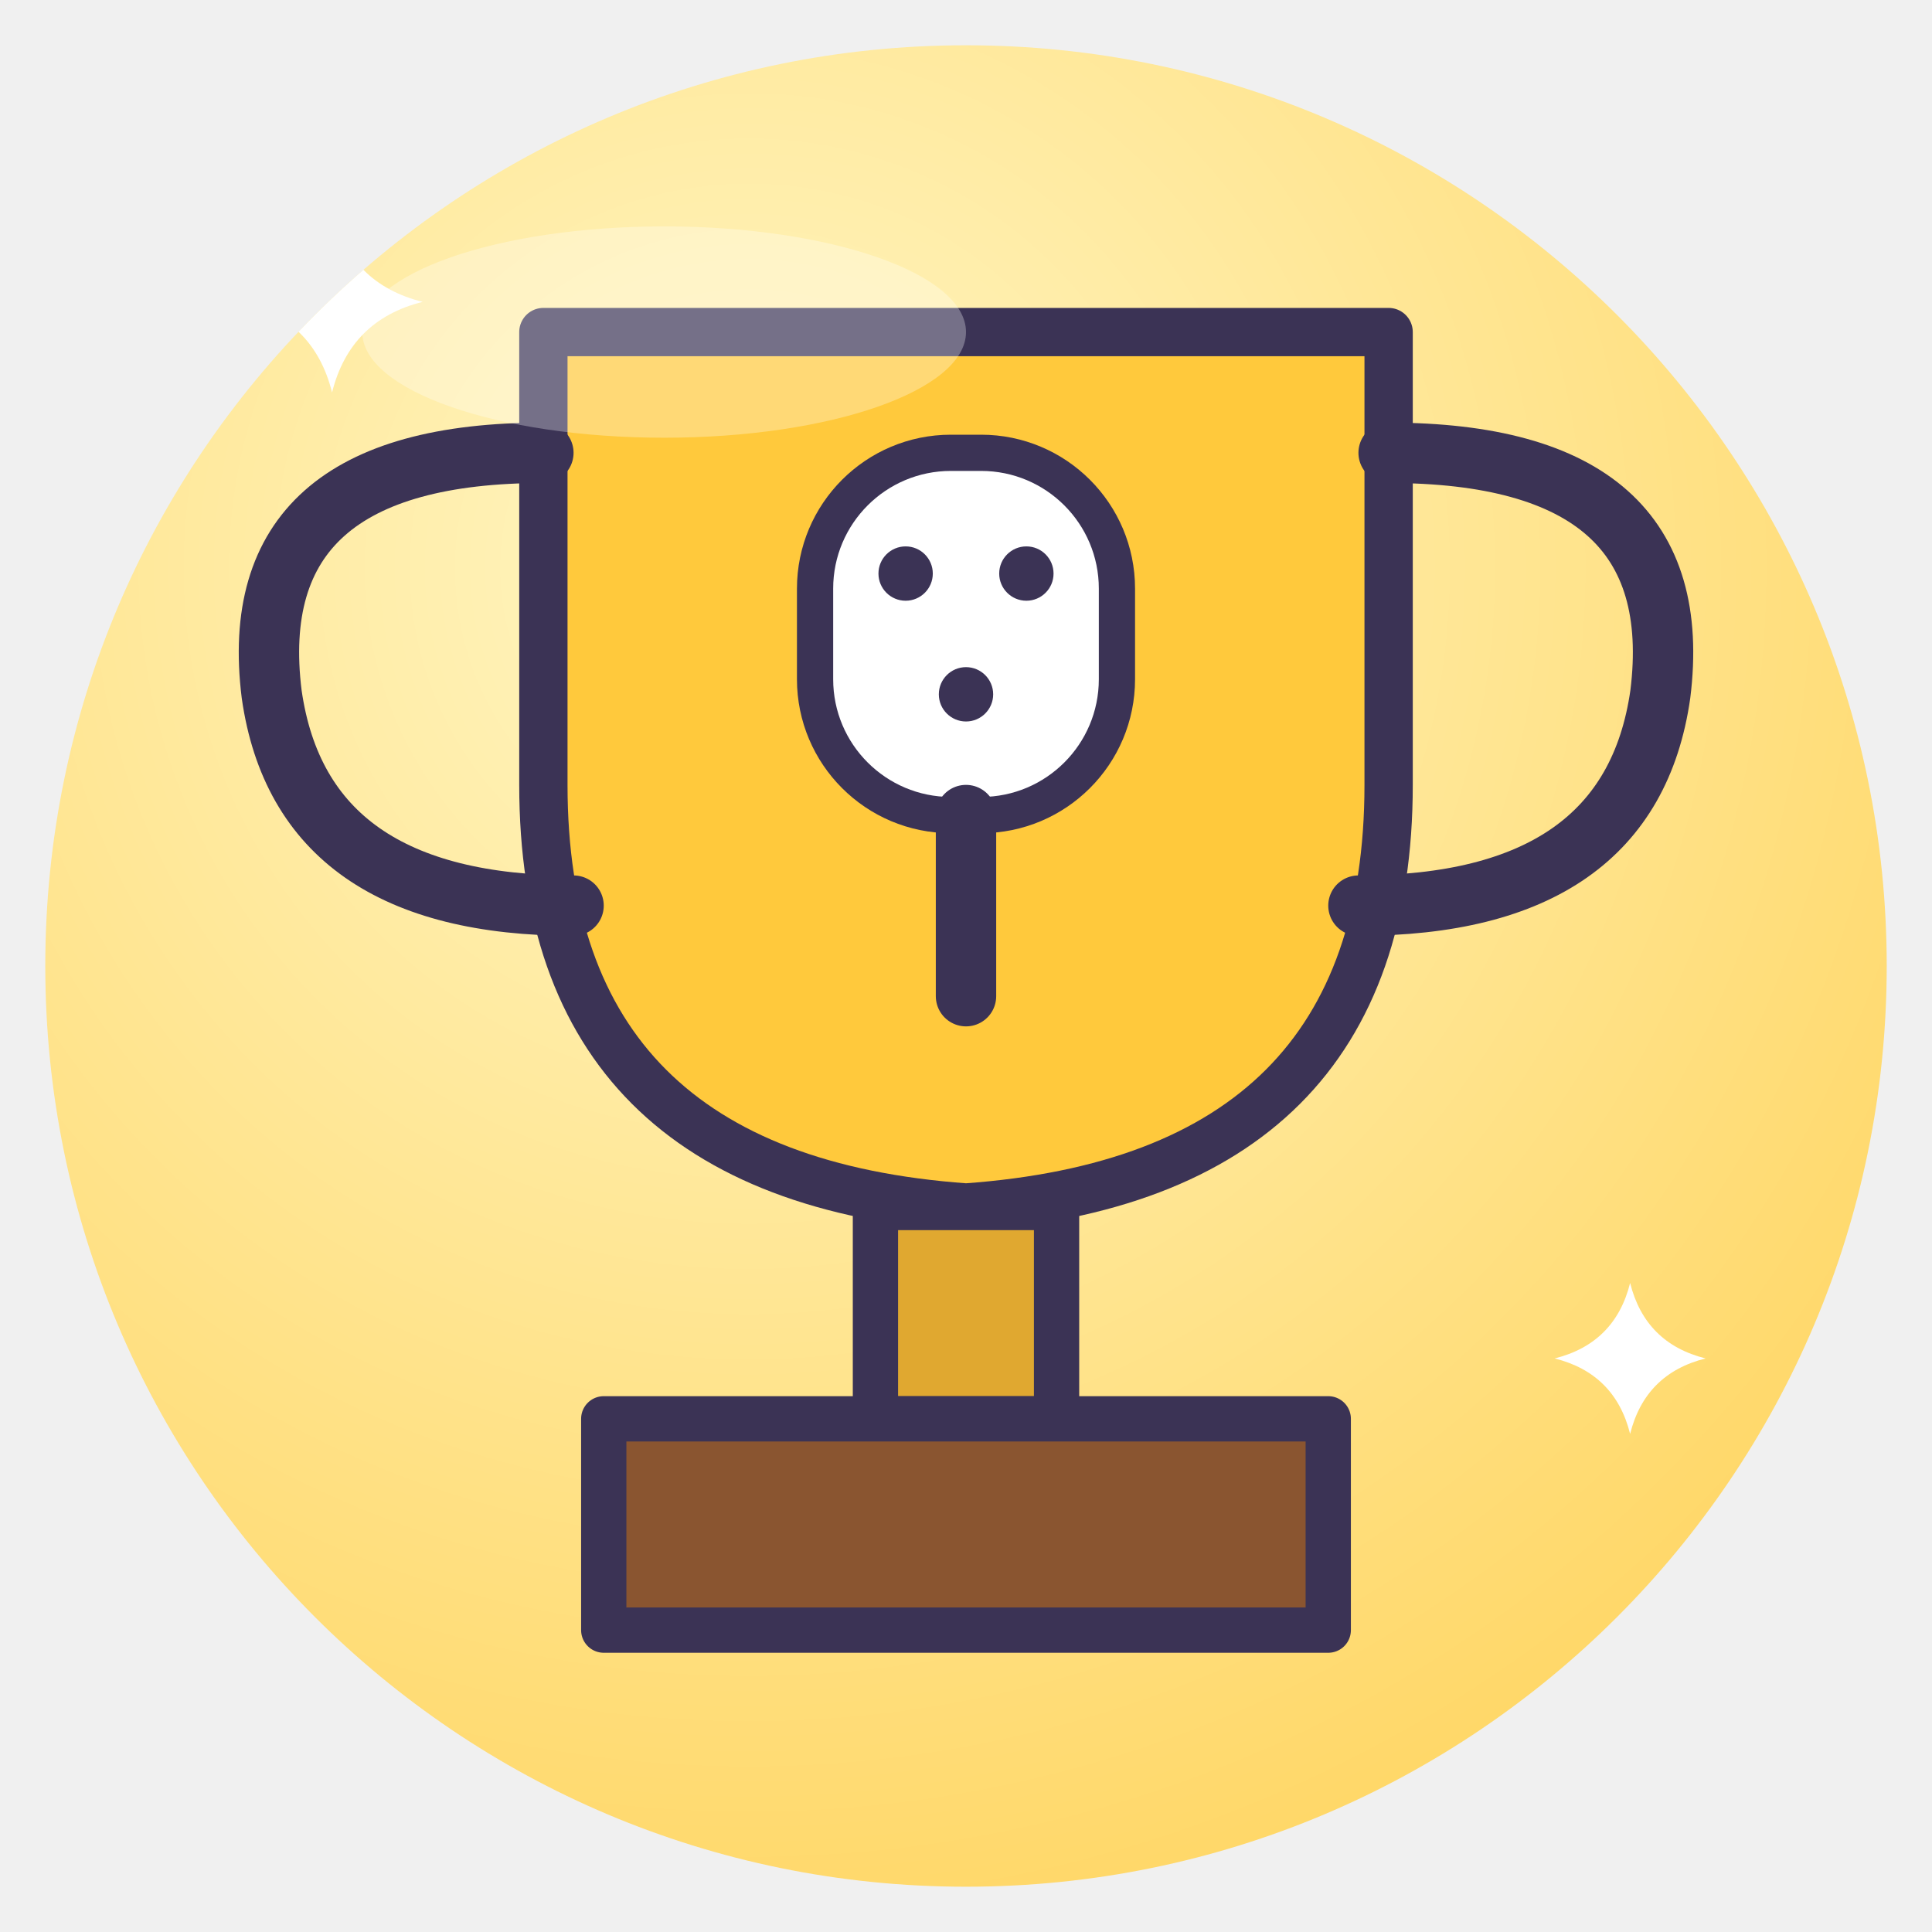
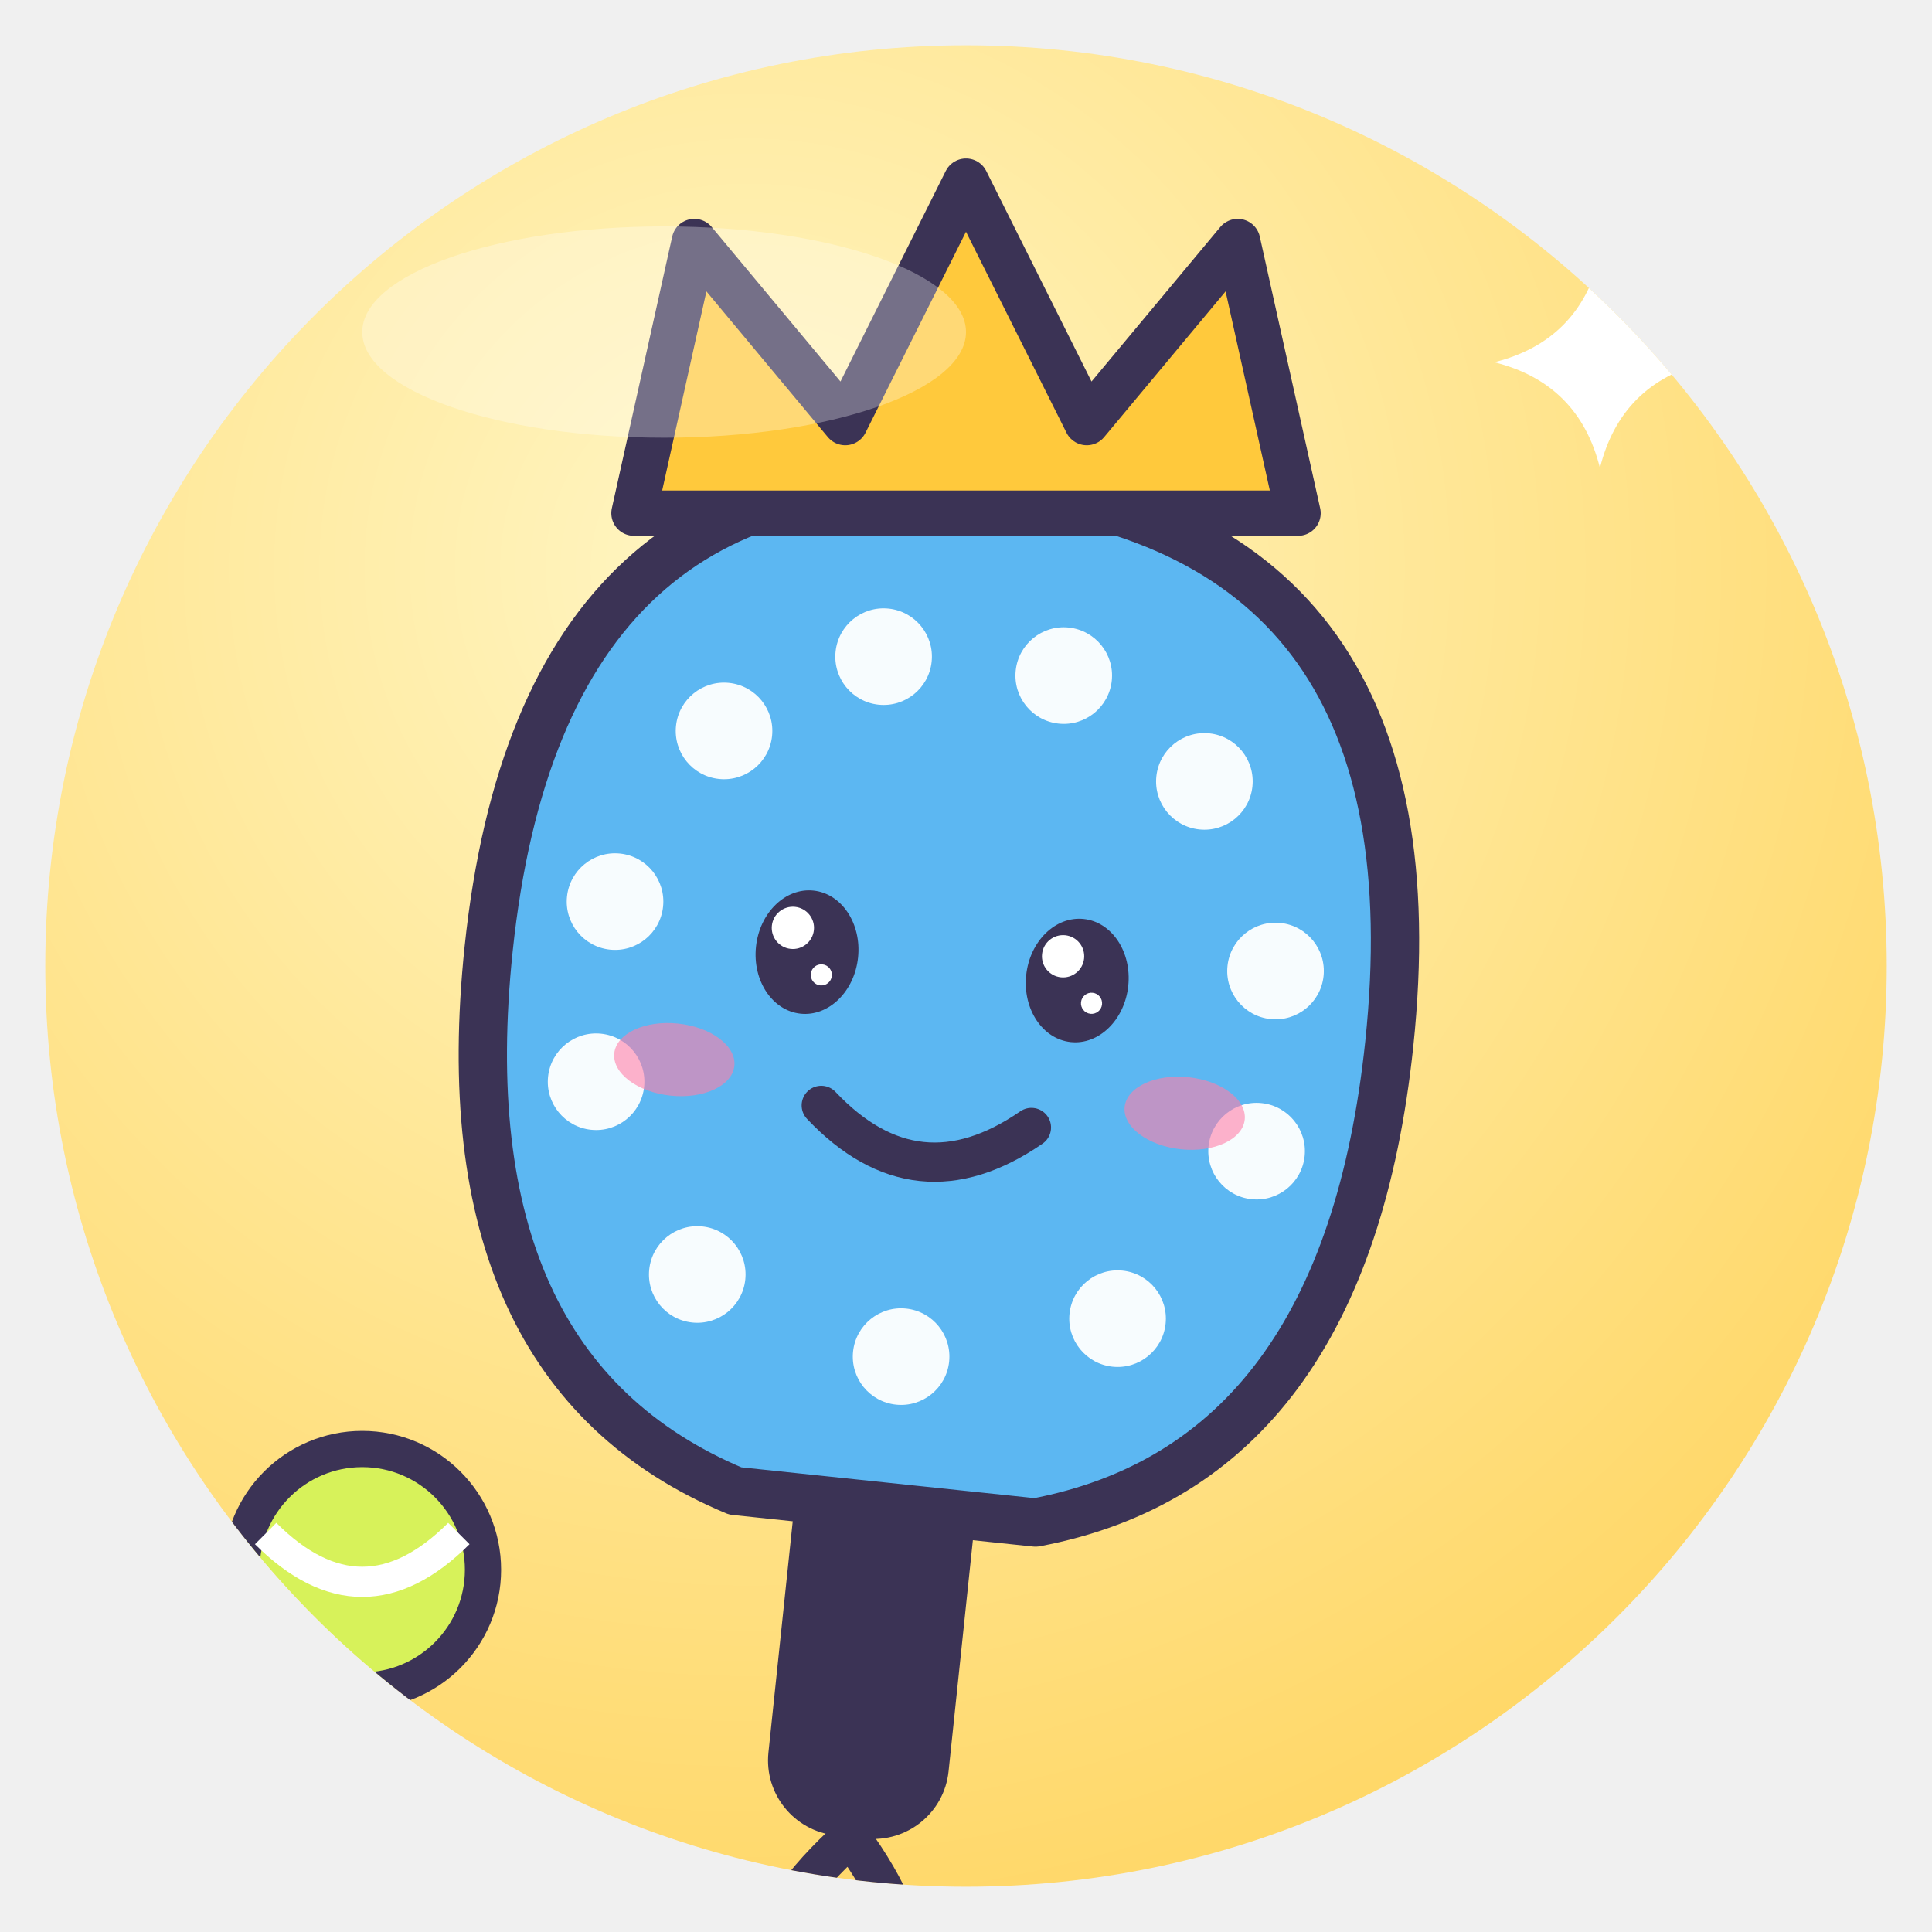
<svg xmlns="http://www.w3.org/2000/svg" viewBox="0 0 128 128" width="128" height="128">
  <defs>
    <radialGradient id="g" cx="38%" cy="28%" r="85%">
      <stop offset="0" stop-color="#FFF6C4" />
      <stop offset="1" stop-color="#FFD45E" />
    </radialGradient>
    <clipPath id="c">
      <circle cx="64" cy="64" r="61" />
    </clipPath>
  </defs>
  <circle cx="64" cy="64" r="61" fill="url(#g)" />
  <g clip-path="url(#c)">
-     <path d="M36 22 H92 V52 Q92 78 64 80 Q36 78 36 52Z" fill="#FFC93C" stroke="#3B3355" stroke-width="3.2" stroke-linejoin="round" stroke-linecap="round" />
-     <path d="M36 30 Q16 30 18 46 Q20 60 38 60 M92 30 Q112 30 110 46 Q108 60 90 60" fill="none" stroke="#3B3355" stroke-linejoin="round" stroke-linecap="round" stroke-width="4" />
-     <path d="M58 80 H70 V94 H58Z" fill="#E0A830" stroke="#3B3355" stroke-linejoin="round" stroke-linecap="round" stroke-width="3" />
-     <path d="M40 94 H88 V108 H40Z" fill="#8A5530" stroke="#3B3355" stroke-linejoin="round" stroke-linecap="round" stroke-width="3" />
-     <rect x="54" y="30" width="20" height="24" rx="9" fill="#fff" stroke="#3B3355" stroke-linejoin="round" stroke-linecap="round" stroke-width="2.4" />
-     <path d="M64 54 V66" stroke="#3B3355" stroke-linejoin="round" stroke-linecap="round" stroke-width="4" />
-     <circle cx="60" cy="38" r="1.8" fill="#3B3355" />
-     <circle cx="68" cy="38" r="1.8" fill="#3B3355" />
-     <circle cx="64" cy="46" r="1.8" fill="#3B3355" />
-     <path d="M22 14 Q23.2 18.8 28 20 Q23.2 21.2 22 26 Q20.8 21.2 16 20 Q20.8 18.8 22 14Z" fill="#fff" />
-     <path d="M108 85 Q109.0 89.0 113 90 Q109.0 91.0 108 95 Q107.0 91.0 103 90 Q107.0 89.0 108 85Z" fill="#fff" />
+     <g transform="translate(62 68) rotate(6) scale(1.0)">
+       <rect x="-6" y="28" width="12" height="26" rx="5" fill="#3B3355" />
+       <path d="M0 54 Q-9 64 0 68 Q9 64 0 54" fill="none" stroke="#3B3355" stroke-width="2.6" />
+       <path d="M-30 -2 Q-30 -36 0 -36 Q30 -36 30 -2 Q30 26 10 32 H-10 Q-30 26 -30 -2Z" fill="#5CB7F2" stroke="#3B3355" stroke-width="3.2" stroke-linejoin="round" stroke-linecap="round" />
+       <circle cx="-16" cy="-18" r="3.2" fill="#fff" fill-opacity=".95" />
+       <circle cx="-6" cy="-24" r="3.2" fill="#fff" fill-opacity=".95" />
+       <circle cx="6" cy="-24" r="3.2" fill="#fff" fill-opacity=".95" />
+       <circle cx="16" cy="-18" r="3.2" fill="#fff" fill-opacity=".95" />
+       <circle cx="-22" cy="-6" r="3.2" fill="#fff" fill-opacity=".95" />
+       <circle cx="22" cy="-6" r="3.2" fill="#fff" fill-opacity=".95" />
+       <circle cx="-22" cy="6" r="3.2" fill="#fff" fill-opacity=".95" />
+       <circle cx="22" cy="6" r="3.2" fill="#fff" fill-opacity=".95" />
+       <circle cx="-14" cy="18" r="3.2" fill="#fff" fill-opacity=".95" />
+       <circle cx="14" cy="18" r="3.2" fill="#fff" fill-opacity=".95" />
+       <circle cx="0" cy="22" r="3.2" fill="#fff" fill-opacity=".95" />
+       <ellipse cx="-9" cy="-4" rx="3.4" ry="4.1" fill="#3B3355" />
+       <circle cx="-10.1" cy="-5.5" r="1.4" fill="#fff" />
+       <circle cx="-7.9" cy="-2.6" r="0.7" fill="#fff" />
+       <ellipse cx="9" cy="-4" rx="3.4" ry="4.1" fill="#3B3355" />
+       <circle cx="7.9" cy="-5.5" r="1.4" fill="#fff" />
+       <circle cx="10.1" cy="-2.6" r="0.7" fill="#fff" />
+       <path d="M-7 6 Q0 12 7 6" fill="none" stroke="#3B3355" stroke-width="2.6" stroke-linecap="round" />
+       <ellipse cx="-17" cy="4" rx="4" ry="2.4" fill="#FF7FA8" opacity=".6" />
+       <ellipse cx="17" cy="4" rx="4" ry="2.4" fill="#FF7FA8" opacity=".6" />
+     </g>
+     <path d="M42 34 L46 16 L56 28 L64 12 L72 28 L82 16 L86 34Z" fill="#FFC93C" stroke="#3B3355" stroke-linejoin="round" stroke-linecap="round" stroke-width="3" />
+     <circle cx="24" cy="104" r="8" fill="#D7F25A" stroke="#3B3355" stroke-linejoin="round" stroke-linecap="round" stroke-width="2.4" />
+     <path d="M17.6 101.6 Q24 108.0 30.4 101.6" fill="none" stroke="#fff" stroke-width="2" />
+     <path d="M106 17 Q107.4 22.6 113 24 Q107.4 25.4 106 31 Q104.6 25.4 99 24 Q104.6 22.6 106 17Z" fill="#fff" />
  </g>
  <ellipse cx="44" cy="22" rx="20" ry="7" fill="#fff" opacity=".3" />
</svg>
